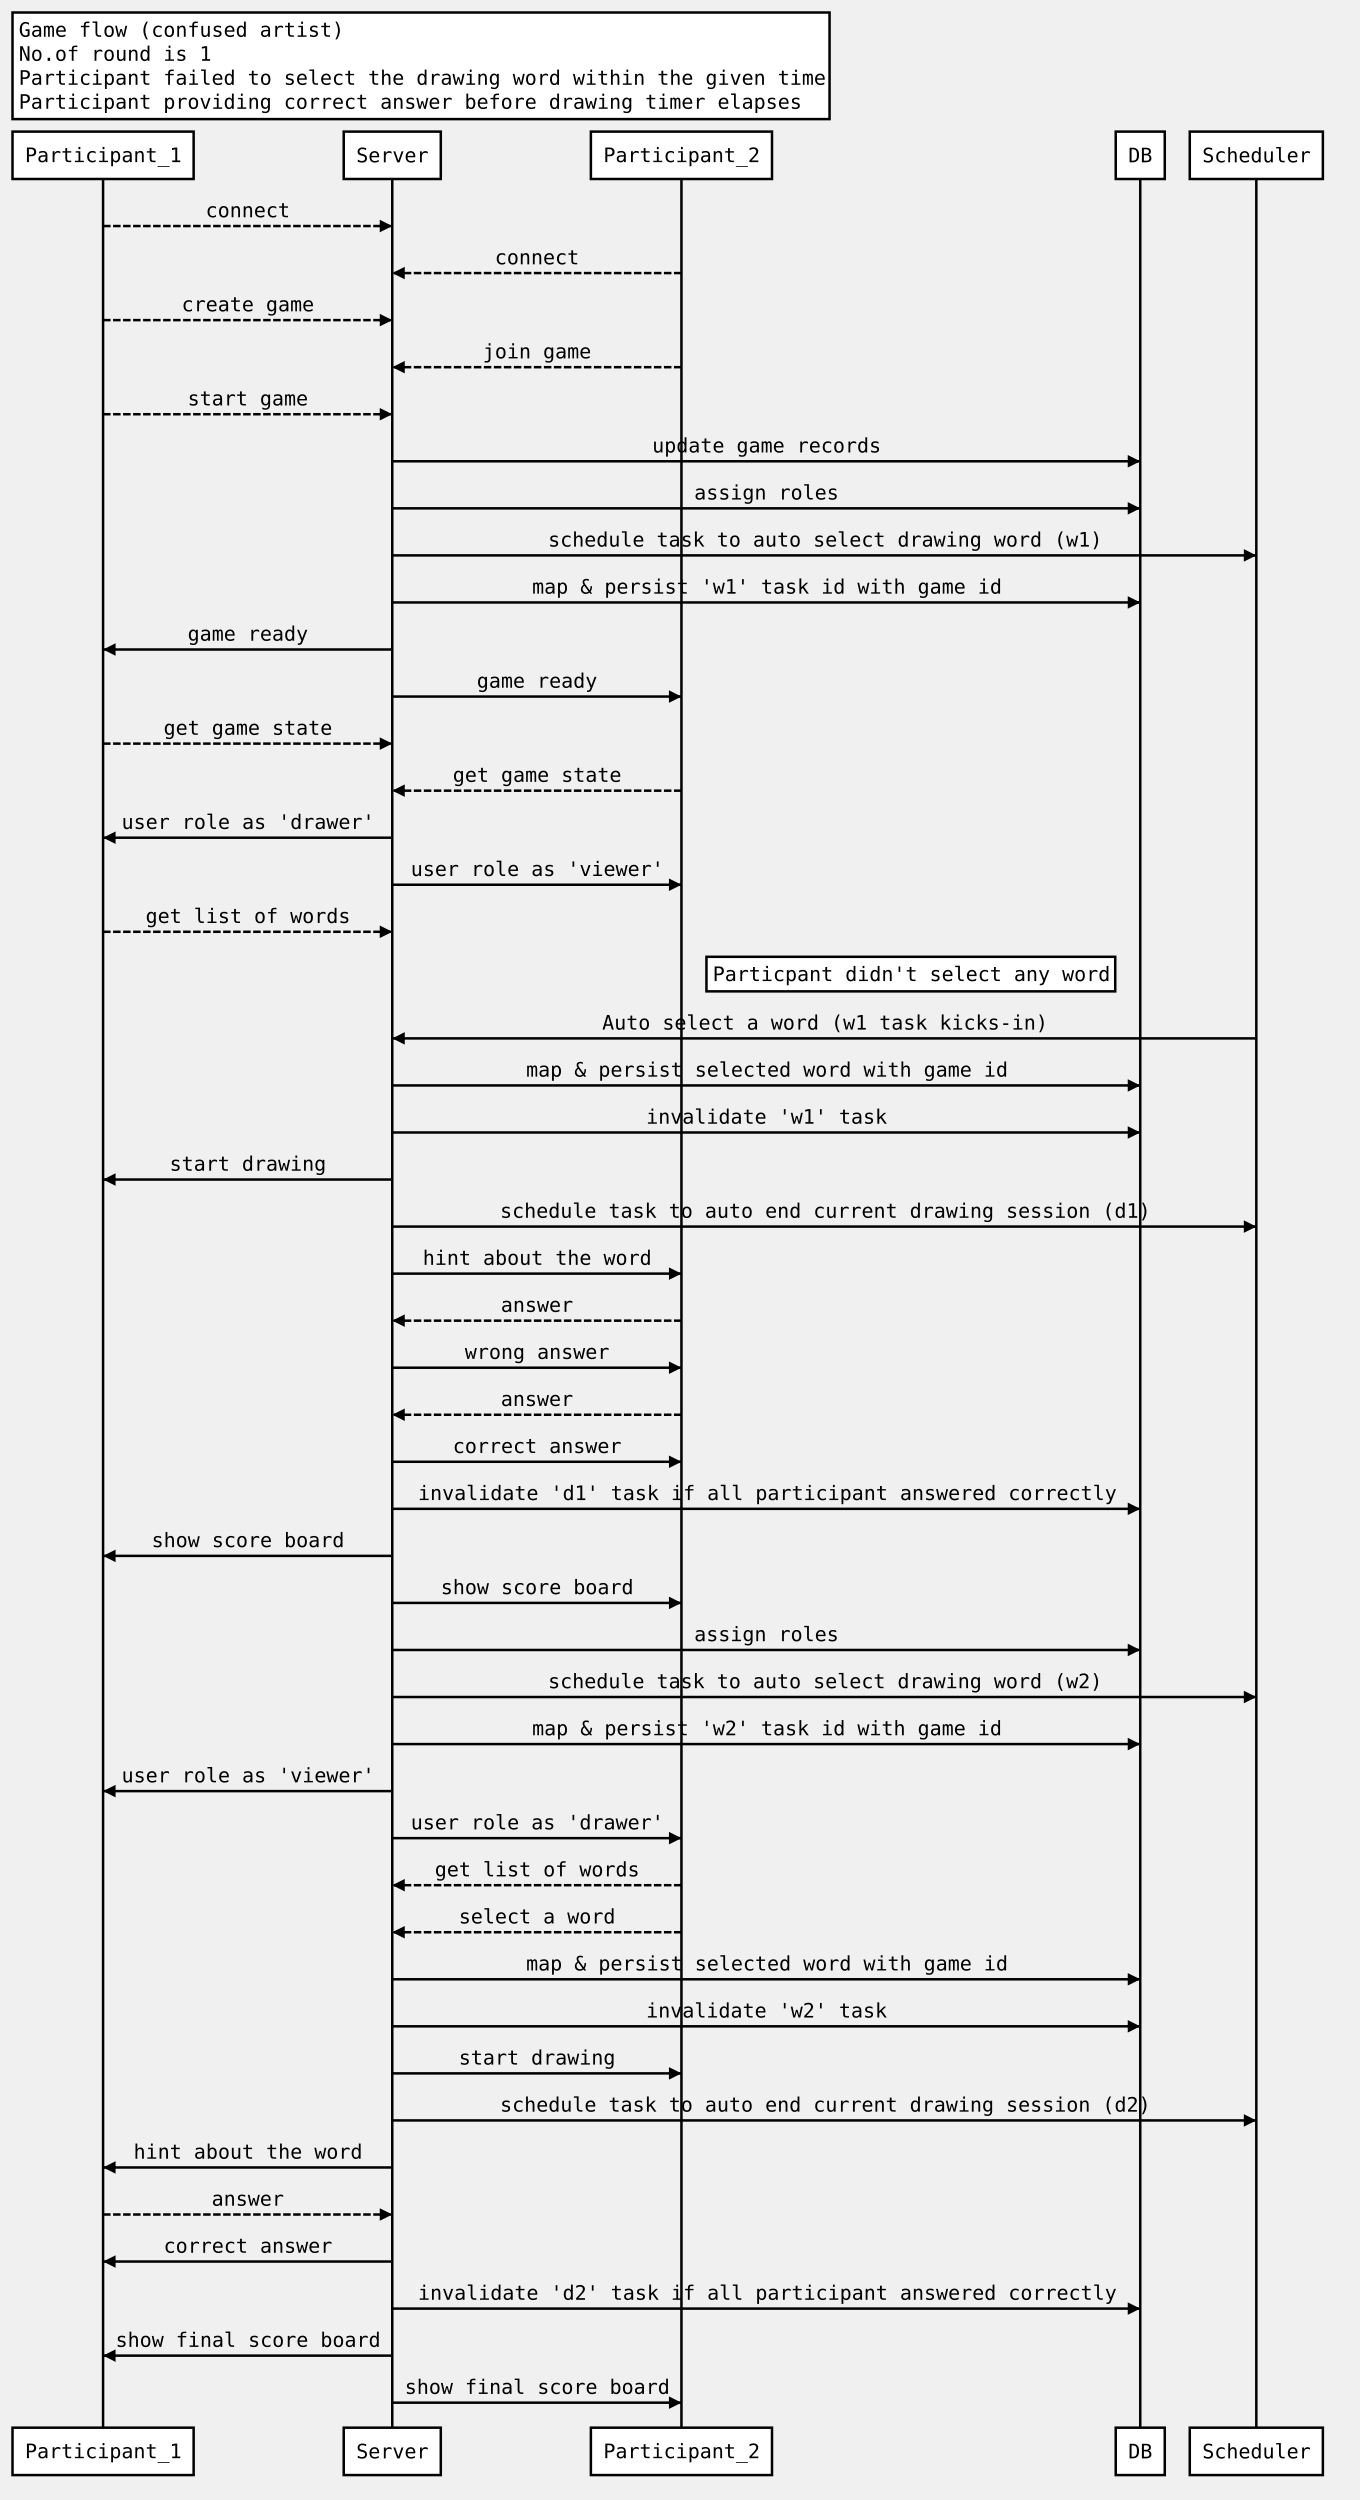
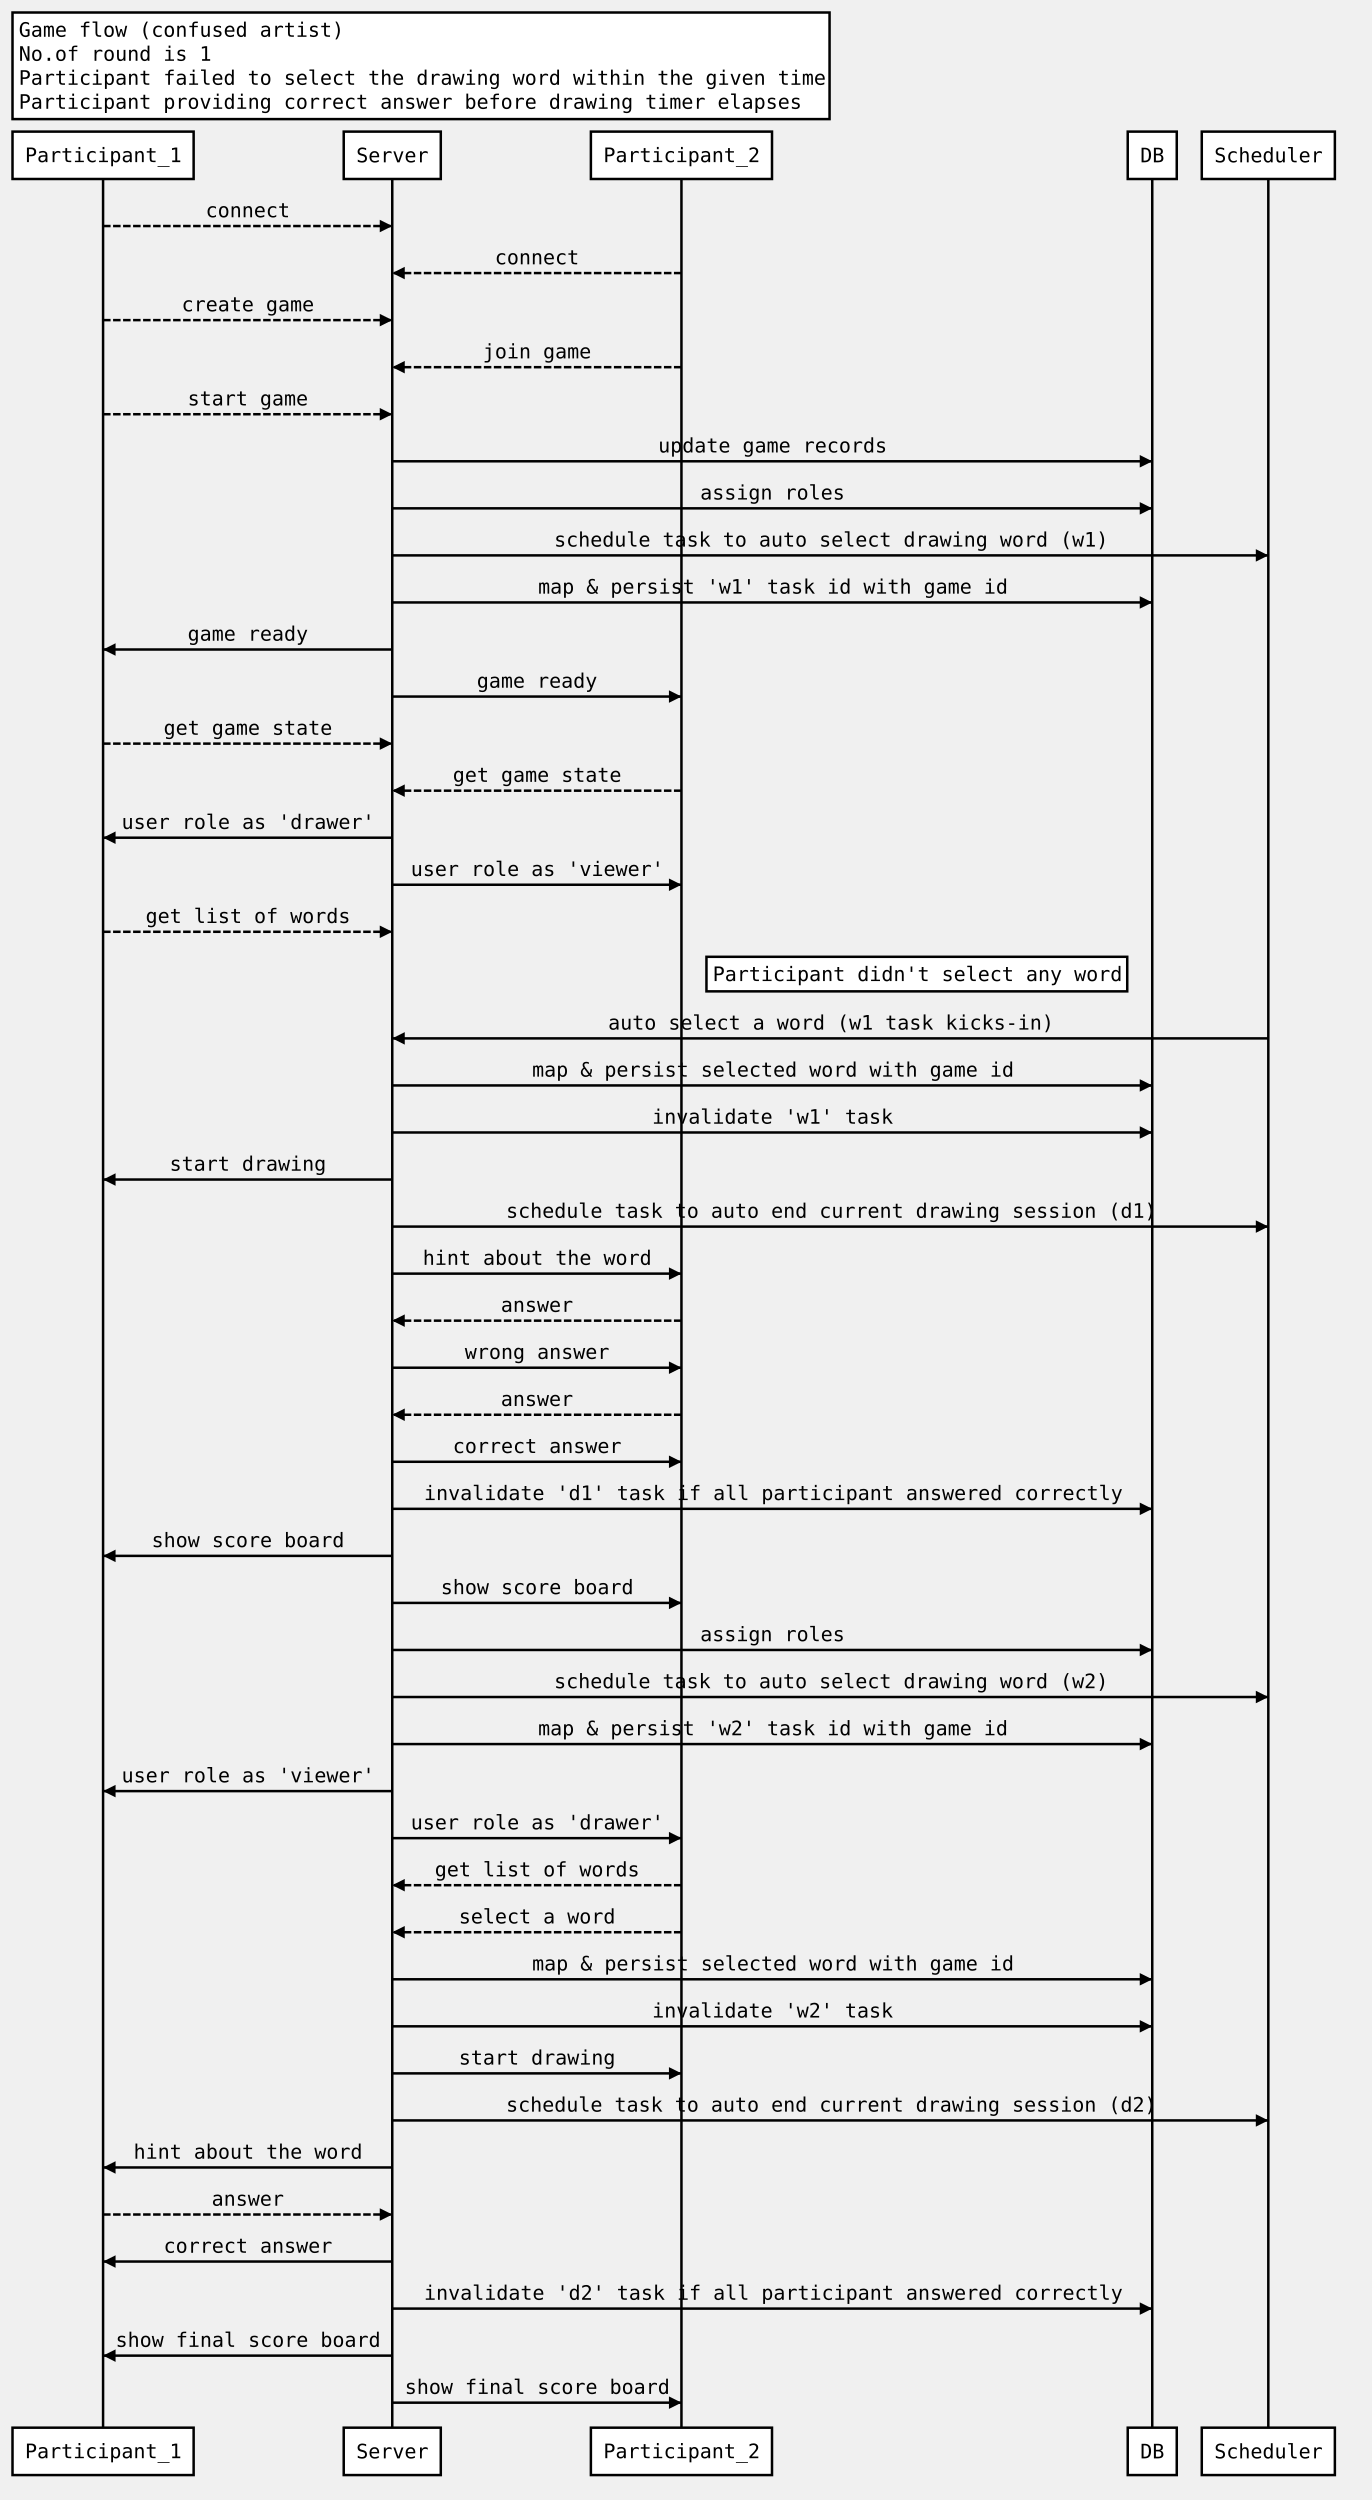
- <svg xmlns="http://www.w3.org/2000/svg" width="1087" height="1999">
+ <svg xmlns="http://www.w3.org/2000/svg" width="1097" height="1999">
  <source>Title : Game flow (confused artist)\nNo.of round is 1\nParticipant failed to select the drawing word within the given time\nParticipant providing correct answer before drawing timer elapses

participant Participant_1 as p1
participant Server as server
participant Participant_2 as p2
participant DB as db
participant Scheduler as scheduler
p1 --&gt; server : connect
p2 --&gt; server : connect
p1 --&gt; server : create game
p2 --&gt; server : join game
p1 --&gt; server : start game
server -&gt; db : update game records
server -&gt; db : assign roles
server -&gt; scheduler : schedule task to auto select drawing word (w1)
#note right of scheduler : schedule task to\nforce select the word\nafter 'x' seconds
server -&gt; db : map &amp; persist 'w1' task id with game id 
server -&gt; p1 : game ready
server -&gt; p2 : game ready
p1 --&gt; server : get game state
p2 --&gt; server : get game state
server -&gt; p1 : user role as 'drawer'
server -&gt; p2 : user role as 'viewer'
p1 --&gt; server : get list of words
- note left of db : Particpant didn't select any word
- scheduler -&gt; server : Auto select a word (w1 task kicks-in)
+ note left of db : Participant didn't select any word
+ scheduler -&gt; server : auto select a word (w1 task kicks-in)

server -&gt; db : map &amp; persist selected word with game id
server -&gt; db : invalidate 'w1' task
server -&gt; p1 : start drawing
server -&gt; scheduler : schedule task to auto end current drawing session (d1)
server -&gt; p2 : hint about the word
p2 --&gt; server : answer
server -&gt; p2 : wrong answer
p2 --&gt; server : answer
server -&gt; p2 : correct answer
server -&gt; db : invalidate 'd1' task if all participant answered correctly
server -&gt; p1 : show score board
server -&gt; p2 : show score board
server -&gt; db : assign roles
server -&gt; scheduler : schedule task to auto select drawing word (w2)
server -&gt; db : map &amp; persist 'w2' task id with game id 
server -&gt; p1 : user role as 'viewer'
server -&gt; p2 : user role as 'drawer'
p2 --&gt; server : get list of words
p2 --&gt; server : select a word
server -&gt; db : map &amp; persist selected word with game id
server -&gt; db : invalidate 'w2' task
server -&gt; p2 : start drawing
server -&gt; scheduler : schedule task to auto end current drawing session (d2)
server -&gt; p1 : hint about the word
p1 --&gt; server : answer
server -&gt; p1 : correct answer
server -&gt; db : invalidate 'd2' task if all participant answered correctly
server -&gt; p1 : show final score board
server -&gt; p2 : show final score board
</source>
  <defs>
    <marker viewBox="0 0 5 5" markerWidth="5" markerHeight="5" orient="auto" refX="5" refY="2.5" id="markerArrowBlock">
      <path d="M 0 0 L 5 2.5 L 0 5 z" />
    </marker>
    <marker viewBox="0 0 9.6 16" markerWidth="4" markerHeight="16" orient="auto" refX="9.6" refY="8" id="markerArrowOpen">
      <path d="M 9.6,8 1.92,16 0,13.7 5.76,8 0,2.286 1.92,0 9.6,8 z" />
    </marker>
  </defs>
  <g class="title">
    <rect x="10" y="10" width="653.312" height="85.234" stroke="#000000" fill="#ffffff" style="stroke-width: 2;" />
    <text x="15" y="29.406" style="font-size: 16px; font-family: &quot;Andale Mono&quot;, monospace;">
      <tspan x="15">Game flow (confused artist)</tspan>
      <tspan dy="1.2em" x="15">No.of round is 1</tspan>
      <tspan dy="1.2em" x="15">Participant failed to select the drawing word within the given time</tspan>
      <tspan dy="1.2em" x="15">Participant providing correct answer before drawing timer elapses</tspan>
    </text>
  </g>
  <g class="actor">
    <rect x="10" y="105.234" width="144.828" height="37.891" stroke="#000000" fill="#ffffff" style="stroke-width: 2;" />
    <text x="20" y="129.641" style="font-size: 16px; font-family: &quot;Andale Mono&quot;, monospace;">
      <tspan x="20">Participant_1</tspan>
    </text>
  </g>
  <g class="actor">
    <rect x="10" y="1941.172" width="144.828" height="37.891" stroke="#000000" fill="#ffffff" style="stroke-width: 2;" />
    <text x="20" y="1965.578" style="font-size: 16px; font-family: &quot;Andale Mono&quot;, monospace;">
      <tspan x="20">Participant_1</tspan>
    </text>
  </g>
  <line x1="82.414" x2="82.414" y1="143.125" y2="1941.172" stroke="#000000" fill="none" style="stroke-width: 2;" />
  <g class="actor">
    <rect x="274.844" y="105.234" width="77.609" height="37.891" stroke="#000000" fill="#ffffff" style="stroke-width: 2;" />
    <text x="284.844" y="129.781" style="font-size: 16px; font-family: &quot;Andale Mono&quot;, monospace;">
      <tspan x="284.844">Server</tspan>
    </text>
  </g>
  <g class="actor">
    <rect x="274.844" y="1941.172" width="77.609" height="37.891" stroke="#000000" fill="#ffffff" style="stroke-width: 2;" />
    <text x="284.844" y="1965.719" style="font-size: 16px; font-family: &quot;Andale Mono&quot;, monospace;">
      <tspan x="284.844">Server</tspan>
    </text>
  </g>
  <line x1="313.648" x2="313.648" y1="143.125" y2="1941.172" stroke="#000000" fill="none" style="stroke-width: 2;" />
  <g class="actor">
    <rect x="472.469" y="105.234" width="144.828" height="37.891" stroke="#000000" fill="#ffffff" style="stroke-width: 2;" />
    <text x="482.469" y="129.641" style="font-size: 16px; font-family: &quot;Andale Mono&quot;, monospace;">
      <tspan x="482.469">Participant_2</tspan>
    </text>
  </g>
  <g class="actor">
    <rect x="472.469" y="1941.172" width="144.828" height="37.891" stroke="#000000" fill="#ffffff" style="stroke-width: 2;" />
    <text x="482.469" y="1965.578" style="font-size: 16px; font-family: &quot;Andale Mono&quot;, monospace;">
      <tspan x="482.469">Participant_2</tspan>
    </text>
  </g>
  <line x1="544.883" x2="544.883" y1="143.125" y2="1941.172" stroke="#000000" fill="none" style="stroke-width: 2;" />
  <g class="actor">
-     <rect x="892.141" y="105.234" width="39.203" height="37.891" stroke="#000000" fill="#ffffff" style="stroke-width: 2;" />
-     <text x="902.141" y="129.781" style="font-size: 16px; font-family: &quot;Andale Mono&quot;, monospace;">
-       <tspan x="902.141">DB</tspan>
-     </text>
-   </g>
-   <g class="actor">
-     <rect x="892.141" y="1941.172" width="39.203" height="37.891" stroke="#000000" fill="#ffffff" style="stroke-width: 2;" />
-     <text x="902.141" y="1965.719" style="font-size: 16px; font-family: &quot;Andale Mono&quot;, monospace;">
-       <tspan x="902.141">DB</tspan>
-     </text>
-   </g>
-   <line x1="911.742" x2="911.742" y1="143.125" y2="1941.172" stroke="#000000" fill="none" style="stroke-width: 2;" />
-   <g class="actor">
-     <rect x="951.344" y="105.234" width="106.422" height="37.891" stroke="#000000" fill="#ffffff" style="stroke-width: 2;" />
-     <text x="961.344" y="129.781" style="font-size: 16px; font-family: &quot;Andale Mono&quot;, monospace;">
-       <tspan x="961.344">Scheduler</tspan>
-     </text>
-   </g>
-   <g class="actor">
-     <rect x="951.344" y="1941.172" width="106.422" height="37.891" stroke="#000000" fill="#ffffff" style="stroke-width: 2;" />
-     <text x="961.344" y="1965.719" style="font-size: 16px; font-family: &quot;Andale Mono&quot;, monospace;">
-       <tspan x="961.344">Scheduler</tspan>
-     </text>
-   </g>
-   <line x1="1004.555" x2="1004.555" y1="143.125" y2="1941.172" stroke="#000000" fill="none" style="stroke-width: 2;" />
+     <rect x="901.734" y="105.234" width="39.203" height="37.891" stroke="#000000" fill="#ffffff" style="stroke-width: 2;" />
+     <text x="911.734" y="129.781" style="font-size: 16px; font-family: &quot;Andale Mono&quot;, monospace;">
+       <tspan x="911.734">DB</tspan>
+     </text>
+   </g>
+   <g class="actor">
+     <rect x="901.734" y="1941.172" width="39.203" height="37.891" stroke="#000000" fill="#ffffff" style="stroke-width: 2;" />
+     <text x="911.734" y="1965.719" style="font-size: 16px; font-family: &quot;Andale Mono&quot;, monospace;">
+       <tspan x="911.734">DB</tspan>
+     </text>
+   </g>
+   <line x1="921.336" x2="921.336" y1="143.125" y2="1941.172" stroke="#000000" fill="none" style="stroke-width: 2;" />
+   <g class="actor">
+     <rect x="960.938" y="105.234" width="106.422" height="37.891" stroke="#000000" fill="#ffffff" style="stroke-width: 2;" />
+     <text x="970.938" y="129.781" style="font-size: 16px; font-family: &quot;Andale Mono&quot;, monospace;">
+       <tspan x="970.938">Scheduler</tspan>
+     </text>
+   </g>
+   <g class="actor">
+     <rect x="960.938" y="1941.172" width="106.422" height="37.891" stroke="#000000" fill="#ffffff" style="stroke-width: 2;" />
+     <text x="970.938" y="1965.719" style="font-size: 16px; font-family: &quot;Andale Mono&quot;, monospace;">
+       <tspan x="970.938">Scheduler</tspan>
+     </text>
+   </g>
+   <line x1="1014.148" x2="1014.148" y1="143.125" y2="1941.172" stroke="#000000" fill="none" style="stroke-width: 2;" />
  <g class="signal">
    <text x="164.422" y="173.727" style="font-size: 16px; font-family: &quot;Andale Mono&quot;, monospace;">
      <tspan x="164.422">connect</tspan>
    </text>
    <line x1="82.414" x2="313.648" y1="180.734" y2="180.734" stroke="#000000" fill="none" style="stroke-width: 2; stroke-dasharray: 6, 2; marker-end: url(&quot;#markerArrowBlock&quot;);" />
  </g>
  <g class="signal">
    <text x="395.656" y="211.336" style="font-size: 16px; font-family: &quot;Andale Mono&quot;, monospace;">
      <tspan x="395.656">connect</tspan>
    </text>
    <line x1="544.883" x2="313.648" y1="218.344" y2="218.344" stroke="#000000" fill="none" style="stroke-width: 2; stroke-dasharray: 6, 2; marker-end: url(&quot;#markerArrowBlock&quot;);" />
  </g>
  <g class="signal">
    <text x="145.219" y="248.938" style="font-size: 16px; font-family: &quot;Andale Mono&quot;, monospace;">
      <tspan x="145.219">create game</tspan>
    </text>
    <line x1="82.414" x2="313.648" y1="255.969" y2="255.969" stroke="#000000" fill="none" style="stroke-width: 2; stroke-dasharray: 6, 2; marker-end: url(&quot;#markerArrowBlock&quot;);" />
  </g>
  <g class="signal">
    <text x="386.055" y="286.562" style="font-size: 16px; font-family: &quot;Andale Mono&quot;, monospace;">
      <tspan x="386.055">join game</tspan>
    </text>
    <line x1="544.883" x2="313.648" y1="293.594" y2="293.594" stroke="#000000" fill="none" style="stroke-width: 2; stroke-dasharray: 6, 2; marker-end: url(&quot;#markerArrowBlock&quot;);" />
  </g>
  <g class="signal">
    <text x="150.023" y="324.188" style="font-size: 16px; font-family: &quot;Andale Mono&quot;, monospace;">
      <tspan x="150.023">start game</tspan>
    </text>
    <line x1="82.414" x2="313.648" y1="331.219" y2="331.219" stroke="#000000" fill="none" style="stroke-width: 2; stroke-dasharray: 6, 2; marker-end: url(&quot;#markerArrowBlock&quot;);" />
  </g>
  <g class="signal">
-     <text x="521.477" y="361.812" style="font-size: 16px; font-family: &quot;Andale Mono&quot;, monospace;">
-       <tspan x="521.477">update game records</tspan>
-     </text>
-     <line x1="313.648" x2="911.742" y1="368.844" y2="368.844" stroke="#000000" fill="none" style="stroke-width: 2; marker-end: url(&quot;#markerArrowBlock&quot;);" />
-   </g>
-   <g class="signal">
-     <text x="555.086" y="399.438" style="font-size: 16px; font-family: &quot;Andale Mono&quot;, monospace;">
-       <tspan x="555.086">assign roles</tspan>
-     </text>
-     <line x1="313.648" x2="911.742" y1="406.469" y2="406.469" stroke="#000000" fill="none" style="stroke-width: 2; marker-end: url(&quot;#markerArrowBlock&quot;);" />
-   </g>
-   <g class="signal">
-     <text x="438.266" y="437.062" style="font-size: 16px; font-family: &quot;Andale Mono&quot;, monospace;">
-       <tspan x="438.266">schedule task to auto select drawing word (w1)</tspan>
-     </text>
-     <line x1="313.648" x2="1004.555" y1="444.094" y2="444.094" stroke="#000000" fill="none" style="stroke-width: 2; marker-end: url(&quot;#markerArrowBlock&quot;);" />
-   </g>
-   <g class="signal">
-     <text x="425.461" y="474.688" style="font-size: 16px; font-family: &quot;Andale Mono&quot;, monospace;">
-       <tspan x="425.461">map &amp; persist 'w1' task id with game id</tspan>
-     </text>
-     <line x1="313.648" x2="911.742" y1="481.719" y2="481.719" stroke="#000000" fill="none" style="stroke-width: 2; marker-end: url(&quot;#markerArrowBlock&quot;);" />
+     <text x="526.273" y="361.812" style="font-size: 16px; font-family: &quot;Andale Mono&quot;, monospace;">
+       <tspan x="526.273">update game records</tspan>
+     </text>
+     <line x1="313.648" x2="921.336" y1="368.844" y2="368.844" stroke="#000000" fill="none" style="stroke-width: 2; marker-end: url(&quot;#markerArrowBlock&quot;);" />
+   </g>
+   <g class="signal">
+     <text x="559.883" y="399.438" style="font-size: 16px; font-family: &quot;Andale Mono&quot;, monospace;">
+       <tspan x="559.883">assign roles</tspan>
+     </text>
+     <line x1="313.648" x2="921.336" y1="406.469" y2="406.469" stroke="#000000" fill="none" style="stroke-width: 2; marker-end: url(&quot;#markerArrowBlock&quot;);" />
+   </g>
+   <g class="signal">
+     <text x="443.062" y="437.062" style="font-size: 16px; font-family: &quot;Andale Mono&quot;, monospace;">
+       <tspan x="443.062">schedule task to auto select drawing word (w1)</tspan>
+     </text>
+     <line x1="313.648" x2="1014.148" y1="444.094" y2="444.094" stroke="#000000" fill="none" style="stroke-width: 2; marker-end: url(&quot;#markerArrowBlock&quot;);" />
+   </g>
+   <g class="signal">
+     <text x="430.258" y="474.688" style="font-size: 16px; font-family: &quot;Andale Mono&quot;, monospace;">
+       <tspan x="430.258">map &amp; persist 'w1' task id with game id</tspan>
+     </text>
+     <line x1="313.648" x2="921.336" y1="481.719" y2="481.719" stroke="#000000" fill="none" style="stroke-width: 2; marker-end: url(&quot;#markerArrowBlock&quot;);" />
  </g>
  <g class="signal">
    <text x="150.023" y="512.312" style="font-size: 16px; font-family: &quot;Andale Mono&quot;, monospace;">
      <tspan x="150.023">game ready</tspan>
    </text>
    <line x1="313.648" x2="82.414" y1="519.344" y2="519.344" stroke="#000000" fill="none" style="stroke-width: 2; marker-end: url(&quot;#markerArrowBlock&quot;);" />
  </g>
  <g class="signal">
    <text x="381.258" y="549.938" style="font-size: 16px; font-family: &quot;Andale Mono&quot;, monospace;">
      <tspan x="381.258">game ready</tspan>
    </text>
    <line x1="313.648" x2="544.883" y1="556.969" y2="556.969" stroke="#000000" fill="none" style="stroke-width: 2; marker-end: url(&quot;#markerArrowBlock&quot;);" />
  </g>
  <g class="signal">
    <text x="130.82" y="587.562" style="font-size: 16px; font-family: &quot;Andale Mono&quot;, monospace;">
      <tspan x="130.82">get game state</tspan>
    </text>
    <line x1="82.414" x2="313.648" y1="594.594" y2="594.594" stroke="#000000" fill="none" style="stroke-width: 2; stroke-dasharray: 6, 2; marker-end: url(&quot;#markerArrowBlock&quot;);" />
  </g>
  <g class="signal">
    <text x="362.055" y="625.188" style="font-size: 16px; font-family: &quot;Andale Mono&quot;, monospace;">
      <tspan x="362.055">get game state</tspan>
    </text>
    <line x1="544.883" x2="313.648" y1="632.219" y2="632.219" stroke="#000000" fill="none" style="stroke-width: 2; stroke-dasharray: 6, 2; marker-end: url(&quot;#markerArrowBlock&quot;);" />
  </g>
  <g class="signal">
    <text x="97.211" y="662.82" style="font-size: 16px; font-family: &quot;Andale Mono&quot;, monospace;">
      <tspan x="97.211">user role as 'drawer'</tspan>
    </text>
    <line x1="313.648" x2="82.414" y1="669.828" y2="669.828" stroke="#000000" fill="none" style="stroke-width: 2; marker-end: url(&quot;#markerArrowBlock&quot;);" />
  </g>
  <g class="signal">
    <text x="328.445" y="700.43" style="font-size: 16px; font-family: &quot;Andale Mono&quot;, monospace;">
      <tspan x="328.445">user role as 'viewer'</tspan>
    </text>
    <line x1="313.648" x2="544.883" y1="707.438" y2="707.438" stroke="#000000" fill="none" style="stroke-width: 2; marker-end: url(&quot;#markerArrowBlock&quot;);" />
  </g>
  <g class="signal">
    <text x="116.414" y="738.031" style="font-size: 16px; font-family: &quot;Andale Mono&quot;, monospace;">
      <tspan x="116.414">get list of words</tspan>
    </text>
    <line x1="82.414" x2="313.648" y1="745.062" y2="745.062" stroke="#000000" fill="none" style="stroke-width: 2; stroke-dasharray: 6, 2; marker-end: url(&quot;#markerArrowBlock&quot;);" />
  </g>
  <g class="note">
-     <rect x="564.883" y="765.062" width="326.859" height="27.625" stroke="#000000" fill="#ffffff" style="stroke-width: 2;" />
+     <rect x="564.883" y="765.062" width="336.453" height="27.625" stroke="#000000" fill="#ffffff" style="stroke-width: 2;" />
    <text x="569.883" y="784.469" style="font-size: 16px; font-family: &quot;Andale Mono&quot;, monospace;">
-       <tspan x="569.883">Particpant didn't select any word</tspan>
-     </text>
-   </g>
-   <g class="signal">
-     <text x="481.469" y="823.289" style="font-size: 16px; font-family: &quot;Andale Mono&quot;, monospace;">
-       <tspan x="481.469">Auto select a word (w1 task kicks-in)</tspan>
-     </text>
-     <line x1="1004.555" x2="313.648" y1="830.297" y2="830.297" stroke="#000000" fill="none" style="stroke-width: 2; marker-end: url(&quot;#markerArrowBlock&quot;);" />
-   </g>
-   <g class="signal">
-     <text x="420.664" y="860.891" style="font-size: 16px; font-family: &quot;Andale Mono&quot;, monospace;">
-       <tspan x="420.664">map &amp; persist selected word with game id</tspan>
-     </text>
-     <line x1="313.648" x2="911.742" y1="867.922" y2="867.922" stroke="#000000" fill="none" style="stroke-width: 2; marker-end: url(&quot;#markerArrowBlock&quot;);" />
-   </g>
-   <g class="signal">
-     <text x="516.68" y="898.523" style="font-size: 16px; font-family: &quot;Andale Mono&quot;, monospace;">
-       <tspan x="516.68">invalidate 'w1' task</tspan>
-     </text>
-     <line x1="313.648" x2="911.742" y1="905.531" y2="905.531" stroke="#000000" fill="none" style="stroke-width: 2; marker-end: url(&quot;#markerArrowBlock&quot;);" />
+       <tspan x="569.883">Participant didn't select any word</tspan>
+     </text>
+   </g>
+   <g class="signal">
+     <text x="486.266" y="823.289" style="font-size: 16px; font-family: &quot;Andale Mono&quot;, monospace;">
+       <tspan x="486.266">auto select a word (w1 task kicks-in)</tspan>
+     </text>
+     <line x1="1014.148" x2="313.648" y1="830.297" y2="830.297" stroke="#000000" fill="none" style="stroke-width: 2; marker-end: url(&quot;#markerArrowBlock&quot;);" />
+   </g>
+   <g class="signal">
+     <text x="425.461" y="860.891" style="font-size: 16px; font-family: &quot;Andale Mono&quot;, monospace;">
+       <tspan x="425.461">map &amp; persist selected word with game id</tspan>
+     </text>
+     <line x1="313.648" x2="921.336" y1="867.922" y2="867.922" stroke="#000000" fill="none" style="stroke-width: 2; marker-end: url(&quot;#markerArrowBlock&quot;);" />
+   </g>
+   <g class="signal">
+     <text x="521.477" y="898.523" style="font-size: 16px; font-family: &quot;Andale Mono&quot;, monospace;">
+       <tspan x="521.477">invalidate 'w1' task</tspan>
+     </text>
+     <line x1="313.648" x2="921.336" y1="905.531" y2="905.531" stroke="#000000" fill="none" style="stroke-width: 2; marker-end: url(&quot;#markerArrowBlock&quot;);" />
  </g>
  <g class="signal">
    <text x="135.617" y="936.125" style="font-size: 16px; font-family: &quot;Andale Mono&quot;, monospace;">
      <tspan x="135.617">start drawing</tspan>
    </text>
    <line x1="313.648" x2="82.414" y1="943.156" y2="943.156" stroke="#000000" fill="none" style="stroke-width: 2; marker-end: url(&quot;#markerArrowBlock&quot;);" />
  </g>
  <g class="signal">
-     <text x="399.859" y="973.75" style="font-size: 16px; font-family: &quot;Andale Mono&quot;, monospace;">
-       <tspan x="399.859">schedule task to auto end current drawing session (d1)</tspan>
-     </text>
-     <line x1="313.648" x2="1004.555" y1="980.781" y2="980.781" stroke="#000000" fill="none" style="stroke-width: 2; marker-end: url(&quot;#markerArrowBlock&quot;);" />
+     <text x="404.656" y="973.75" style="font-size: 16px; font-family: &quot;Andale Mono&quot;, monospace;">
+       <tspan x="404.656">schedule task to auto end current drawing session (d1)</tspan>
+     </text>
+     <line x1="313.648" x2="1014.148" y1="980.781" y2="980.781" stroke="#000000" fill="none" style="stroke-width: 2; marker-end: url(&quot;#markerArrowBlock&quot;);" />
  </g>
  <g class="signal">
    <text x="338.047" y="1011.383" style="font-size: 16px; font-family: &quot;Andale Mono&quot;, monospace;">
      <tspan x="338.047">hint about the word</tspan>
    </text>
    <line x1="313.648" x2="544.883" y1="1018.391" y2="1018.391" stroke="#000000" fill="none" style="stroke-width: 2; marker-end: url(&quot;#markerArrowBlock&quot;);" />
  </g>
  <g class="signal">
    <text x="400.461" y="1048.992" style="font-size: 16px; font-family: &quot;Andale Mono&quot;, monospace;">
      <tspan x="400.461">answer</tspan>
    </text>
    <line x1="544.883" x2="313.648" y1="1056" y2="1056" stroke="#000000" fill="none" style="stroke-width: 2; stroke-dasharray: 6, 2; marker-end: url(&quot;#markerArrowBlock&quot;);" />
  </g>
  <g class="signal">
    <text x="371.656" y="1086.594" style="font-size: 16px; font-family: &quot;Andale Mono&quot;, monospace;">
      <tspan x="371.656">wrong answer</tspan>
    </text>
    <line x1="313.648" x2="544.883" y1="1093.625" y2="1093.625" stroke="#000000" fill="none" style="stroke-width: 2; marker-end: url(&quot;#markerArrowBlock&quot;);" />
  </g>
  <g class="signal">
    <text x="400.461" y="1124.227" style="font-size: 16px; font-family: &quot;Andale Mono&quot;, monospace;">
      <tspan x="400.461">answer</tspan>
    </text>
    <line x1="544.883" x2="313.648" y1="1131.234" y2="1131.234" stroke="#000000" fill="none" style="stroke-width: 2; stroke-dasharray: 6, 2; marker-end: url(&quot;#markerArrowBlock&quot;);" />
  </g>
  <g class="signal">
    <text x="362.055" y="1161.836" style="font-size: 16px; font-family: &quot;Andale Mono&quot;, monospace;">
      <tspan x="362.055">correct answer</tspan>
    </text>
    <line x1="313.648" x2="544.883" y1="1168.844" y2="1168.844" stroke="#000000" fill="none" style="stroke-width: 2; marker-end: url(&quot;#markerArrowBlock&quot;);" />
  </g>
  <g class="signal">
-     <text x="334.25" y="1199.438" style="font-size: 16px; font-family: &quot;Andale Mono&quot;, monospace;">
-       <tspan x="334.25">invalidate 'd1' task if all participant answered correctly</tspan>
-     </text>
-     <line x1="313.648" x2="911.742" y1="1206.469" y2="1206.469" stroke="#000000" fill="none" style="stroke-width: 2; marker-end: url(&quot;#markerArrowBlock&quot;);" />
+     <text x="339.047" y="1199.438" style="font-size: 16px; font-family: &quot;Andale Mono&quot;, monospace;">
+       <tspan x="339.047">invalidate 'd1' task if all participant answered correctly</tspan>
+     </text>
+     <line x1="313.648" x2="921.336" y1="1206.469" y2="1206.469" stroke="#000000" fill="none" style="stroke-width: 2; marker-end: url(&quot;#markerArrowBlock&quot;);" />
  </g>
  <g class="signal">
    <text x="121.219" y="1237.07" style="font-size: 16px; font-family: &quot;Andale Mono&quot;, monospace;">
      <tspan x="121.219">show score board</tspan>
    </text>
    <line x1="313.648" x2="82.414" y1="1244.078" y2="1244.078" stroke="#000000" fill="none" style="stroke-width: 2; marker-end: url(&quot;#markerArrowBlock&quot;);" />
  </g>
  <g class="signal">
    <text x="352.453" y="1274.68" style="font-size: 16px; font-family: &quot;Andale Mono&quot;, monospace;">
      <tspan x="352.453">show score board</tspan>
    </text>
    <line x1="313.648" x2="544.883" y1="1281.688" y2="1281.688" stroke="#000000" fill="none" style="stroke-width: 2; marker-end: url(&quot;#markerArrowBlock&quot;);" />
  </g>
  <g class="signal">
-     <text x="555.086" y="1312.281" style="font-size: 16px; font-family: &quot;Andale Mono&quot;, monospace;">
-       <tspan x="555.086">assign roles</tspan>
-     </text>
-     <line x1="313.648" x2="911.742" y1="1319.312" y2="1319.312" stroke="#000000" fill="none" style="stroke-width: 2; marker-end: url(&quot;#markerArrowBlock&quot;);" />
-   </g>
-   <g class="signal">
-     <text x="438.266" y="1349.906" style="font-size: 16px; font-family: &quot;Andale Mono&quot;, monospace;">
-       <tspan x="438.266">schedule task to auto select drawing word (w2)</tspan>
-     </text>
-     <line x1="313.648" x2="1004.555" y1="1356.938" y2="1356.938" stroke="#000000" fill="none" style="stroke-width: 2; marker-end: url(&quot;#markerArrowBlock&quot;);" />
-   </g>
-   <g class="signal">
-     <text x="425.461" y="1387.531" style="font-size: 16px; font-family: &quot;Andale Mono&quot;, monospace;">
-       <tspan x="425.461">map &amp; persist 'w2' task id with game id</tspan>
-     </text>
-     <line x1="313.648" x2="911.742" y1="1394.562" y2="1394.562" stroke="#000000" fill="none" style="stroke-width: 2; marker-end: url(&quot;#markerArrowBlock&quot;);" />
+     <text x="559.883" y="1312.281" style="font-size: 16px; font-family: &quot;Andale Mono&quot;, monospace;">
+       <tspan x="559.883">assign roles</tspan>
+     </text>
+     <line x1="313.648" x2="921.336" y1="1319.312" y2="1319.312" stroke="#000000" fill="none" style="stroke-width: 2; marker-end: url(&quot;#markerArrowBlock&quot;);" />
+   </g>
+   <g class="signal">
+     <text x="443.062" y="1349.906" style="font-size: 16px; font-family: &quot;Andale Mono&quot;, monospace;">
+       <tspan x="443.062">schedule task to auto select drawing word (w2)</tspan>
+     </text>
+     <line x1="313.648" x2="1014.148" y1="1356.938" y2="1356.938" stroke="#000000" fill="none" style="stroke-width: 2; marker-end: url(&quot;#markerArrowBlock&quot;);" />
+   </g>
+   <g class="signal">
+     <text x="430.258" y="1387.531" style="font-size: 16px; font-family: &quot;Andale Mono&quot;, monospace;">
+       <tspan x="430.258">map &amp; persist 'w2' task id with game id</tspan>
+     </text>
+     <line x1="313.648" x2="921.336" y1="1394.562" y2="1394.562" stroke="#000000" fill="none" style="stroke-width: 2; marker-end: url(&quot;#markerArrowBlock&quot;);" />
  </g>
  <g class="signal">
    <text x="97.211" y="1425.164" style="font-size: 16px; font-family: &quot;Andale Mono&quot;, monospace;">
      <tspan x="97.211">user role as 'viewer'</tspan>
    </text>
    <line x1="313.648" x2="82.414" y1="1432.172" y2="1432.172" stroke="#000000" fill="none" style="stroke-width: 2; marker-end: url(&quot;#markerArrowBlock&quot;);" />
  </g>
  <g class="signal">
    <text x="328.445" y="1462.773" style="font-size: 16px; font-family: &quot;Andale Mono&quot;, monospace;">
      <tspan x="328.445">user role as 'drawer'</tspan>
    </text>
    <line x1="313.648" x2="544.883" y1="1469.781" y2="1469.781" stroke="#000000" fill="none" style="stroke-width: 2; marker-end: url(&quot;#markerArrowBlock&quot;);" />
  </g>
  <g class="signal">
    <text x="347.648" y="1500.375" style="font-size: 16px; font-family: &quot;Andale Mono&quot;, monospace;">
      <tspan x="347.648">get list of words</tspan>
    </text>
    <line x1="544.883" x2="313.648" y1="1507.406" y2="1507.406" stroke="#000000" fill="none" style="stroke-width: 2; stroke-dasharray: 6, 2; marker-end: url(&quot;#markerArrowBlock&quot;);" />
  </g>
  <g class="signal">
    <text x="366.852" y="1538.008" style="font-size: 16px; font-family: &quot;Andale Mono&quot;, monospace;">
      <tspan x="366.852">select a word</tspan>
    </text>
    <line x1="544.883" x2="313.648" y1="1545.016" y2="1545.016" stroke="#000000" fill="none" style="stroke-width: 2; stroke-dasharray: 6, 2; marker-end: url(&quot;#markerArrowBlock&quot;);" />
  </g>
  <g class="signal">
-     <text x="420.664" y="1575.609" style="font-size: 16px; font-family: &quot;Andale Mono&quot;, monospace;">
-       <tspan x="420.664">map &amp; persist selected word with game id</tspan>
-     </text>
-     <line x1="313.648" x2="911.742" y1="1582.641" y2="1582.641" stroke="#000000" fill="none" style="stroke-width: 2; marker-end: url(&quot;#markerArrowBlock&quot;);" />
-   </g>
-   <g class="signal">
-     <text x="516.68" y="1613.242" style="font-size: 16px; font-family: &quot;Andale Mono&quot;, monospace;">
-       <tspan x="516.68">invalidate 'w2' task</tspan>
-     </text>
-     <line x1="313.648" x2="911.742" y1="1620.25" y2="1620.25" stroke="#000000" fill="none" style="stroke-width: 2; marker-end: url(&quot;#markerArrowBlock&quot;);" />
+     <text x="425.461" y="1575.609" style="font-size: 16px; font-family: &quot;Andale Mono&quot;, monospace;">
+       <tspan x="425.461">map &amp; persist selected word with game id</tspan>
+     </text>
+     <line x1="313.648" x2="921.336" y1="1582.641" y2="1582.641" stroke="#000000" fill="none" style="stroke-width: 2; marker-end: url(&quot;#markerArrowBlock&quot;);" />
+   </g>
+   <g class="signal">
+     <text x="521.477" y="1613.242" style="font-size: 16px; font-family: &quot;Andale Mono&quot;, monospace;">
+       <tspan x="521.477">invalidate 'w2' task</tspan>
+     </text>
+     <line x1="313.648" x2="921.336" y1="1620.25" y2="1620.25" stroke="#000000" fill="none" style="stroke-width: 2; marker-end: url(&quot;#markerArrowBlock&quot;);" />
  </g>
  <g class="signal">
    <text x="366.852" y="1650.844" style="font-size: 16px; font-family: &quot;Andale Mono&quot;, monospace;">
      <tspan x="366.852">start drawing</tspan>
    </text>
    <line x1="313.648" x2="544.883" y1="1657.875" y2="1657.875" stroke="#000000" fill="none" style="stroke-width: 2; marker-end: url(&quot;#markerArrowBlock&quot;);" />
  </g>
  <g class="signal">
-     <text x="399.859" y="1688.469" style="font-size: 16px; font-family: &quot;Andale Mono&quot;, monospace;">
-       <tspan x="399.859">schedule task to auto end current drawing session (d2)</tspan>
-     </text>
-     <line x1="313.648" x2="1004.555" y1="1695.5" y2="1695.5" stroke="#000000" fill="none" style="stroke-width: 2; marker-end: url(&quot;#markerArrowBlock&quot;);" />
+     <text x="404.656" y="1688.469" style="font-size: 16px; font-family: &quot;Andale Mono&quot;, monospace;">
+       <tspan x="404.656">schedule task to auto end current drawing session (d2)</tspan>
+     </text>
+     <line x1="313.648" x2="1014.148" y1="1695.5" y2="1695.5" stroke="#000000" fill="none" style="stroke-width: 2; marker-end: url(&quot;#markerArrowBlock&quot;);" />
  </g>
  <g class="signal">
    <text x="106.812" y="1726.102" style="font-size: 16px; font-family: &quot;Andale Mono&quot;, monospace;">
      <tspan x="106.812">hint about the word</tspan>
    </text>
    <line x1="313.648" x2="82.414" y1="1733.109" y2="1733.109" stroke="#000000" fill="none" style="stroke-width: 2; marker-end: url(&quot;#markerArrowBlock&quot;);" />
  </g>
  <g class="signal">
    <text x="169.227" y="1763.711" style="font-size: 16px; font-family: &quot;Andale Mono&quot;, monospace;">
      <tspan x="169.227">answer</tspan>
    </text>
    <line x1="82.414" x2="313.648" y1="1770.719" y2="1770.719" stroke="#000000" fill="none" style="stroke-width: 2; stroke-dasharray: 6, 2; marker-end: url(&quot;#markerArrowBlock&quot;);" />
  </g>
  <g class="signal">
    <text x="130.82" y="1801.32" style="font-size: 16px; font-family: &quot;Andale Mono&quot;, monospace;">
      <tspan x="130.82">correct answer</tspan>
    </text>
    <line x1="313.648" x2="82.414" y1="1808.328" y2="1808.328" stroke="#000000" fill="none" style="stroke-width: 2; marker-end: url(&quot;#markerArrowBlock&quot;);" />
  </g>
  <g class="signal">
-     <text x="334.25" y="1838.922" style="font-size: 16px; font-family: &quot;Andale Mono&quot;, monospace;">
-       <tspan x="334.25">invalidate 'd2' task if all participant answered correctly</tspan>
-     </text>
-     <line x1="313.648" x2="911.742" y1="1845.953" y2="1845.953" stroke="#000000" fill="none" style="stroke-width: 2; marker-end: url(&quot;#markerArrowBlock&quot;);" />
+     <text x="339.047" y="1838.922" style="font-size: 16px; font-family: &quot;Andale Mono&quot;, monospace;">
+       <tspan x="339.047">invalidate 'd2' task if all participant answered correctly</tspan>
+     </text>
+     <line x1="313.648" x2="921.336" y1="1845.953" y2="1845.953" stroke="#000000" fill="none" style="stroke-width: 2; marker-end: url(&quot;#markerArrowBlock&quot;);" />
  </g>
  <g class="signal">
    <text x="92.414" y="1876.555" style="font-size: 16px; font-family: &quot;Andale Mono&quot;, monospace;">
      <tspan x="92.414">show final score board</tspan>
    </text>
    <line x1="313.648" x2="82.414" y1="1883.562" y2="1883.562" stroke="#000000" fill="none" style="stroke-width: 2; marker-end: url(&quot;#markerArrowBlock&quot;);" />
  </g>
  <g class="signal">
    <text x="323.648" y="1914.164" style="font-size: 16px; font-family: &quot;Andale Mono&quot;, monospace;">
      <tspan x="323.648">show final score board</tspan>
    </text>
    <line x1="313.648" x2="544.883" y1="1921.172" y2="1921.172" stroke="#000000" fill="none" style="stroke-width: 2; marker-end: url(&quot;#markerArrowBlock&quot;);" />
  </g>
</svg>
